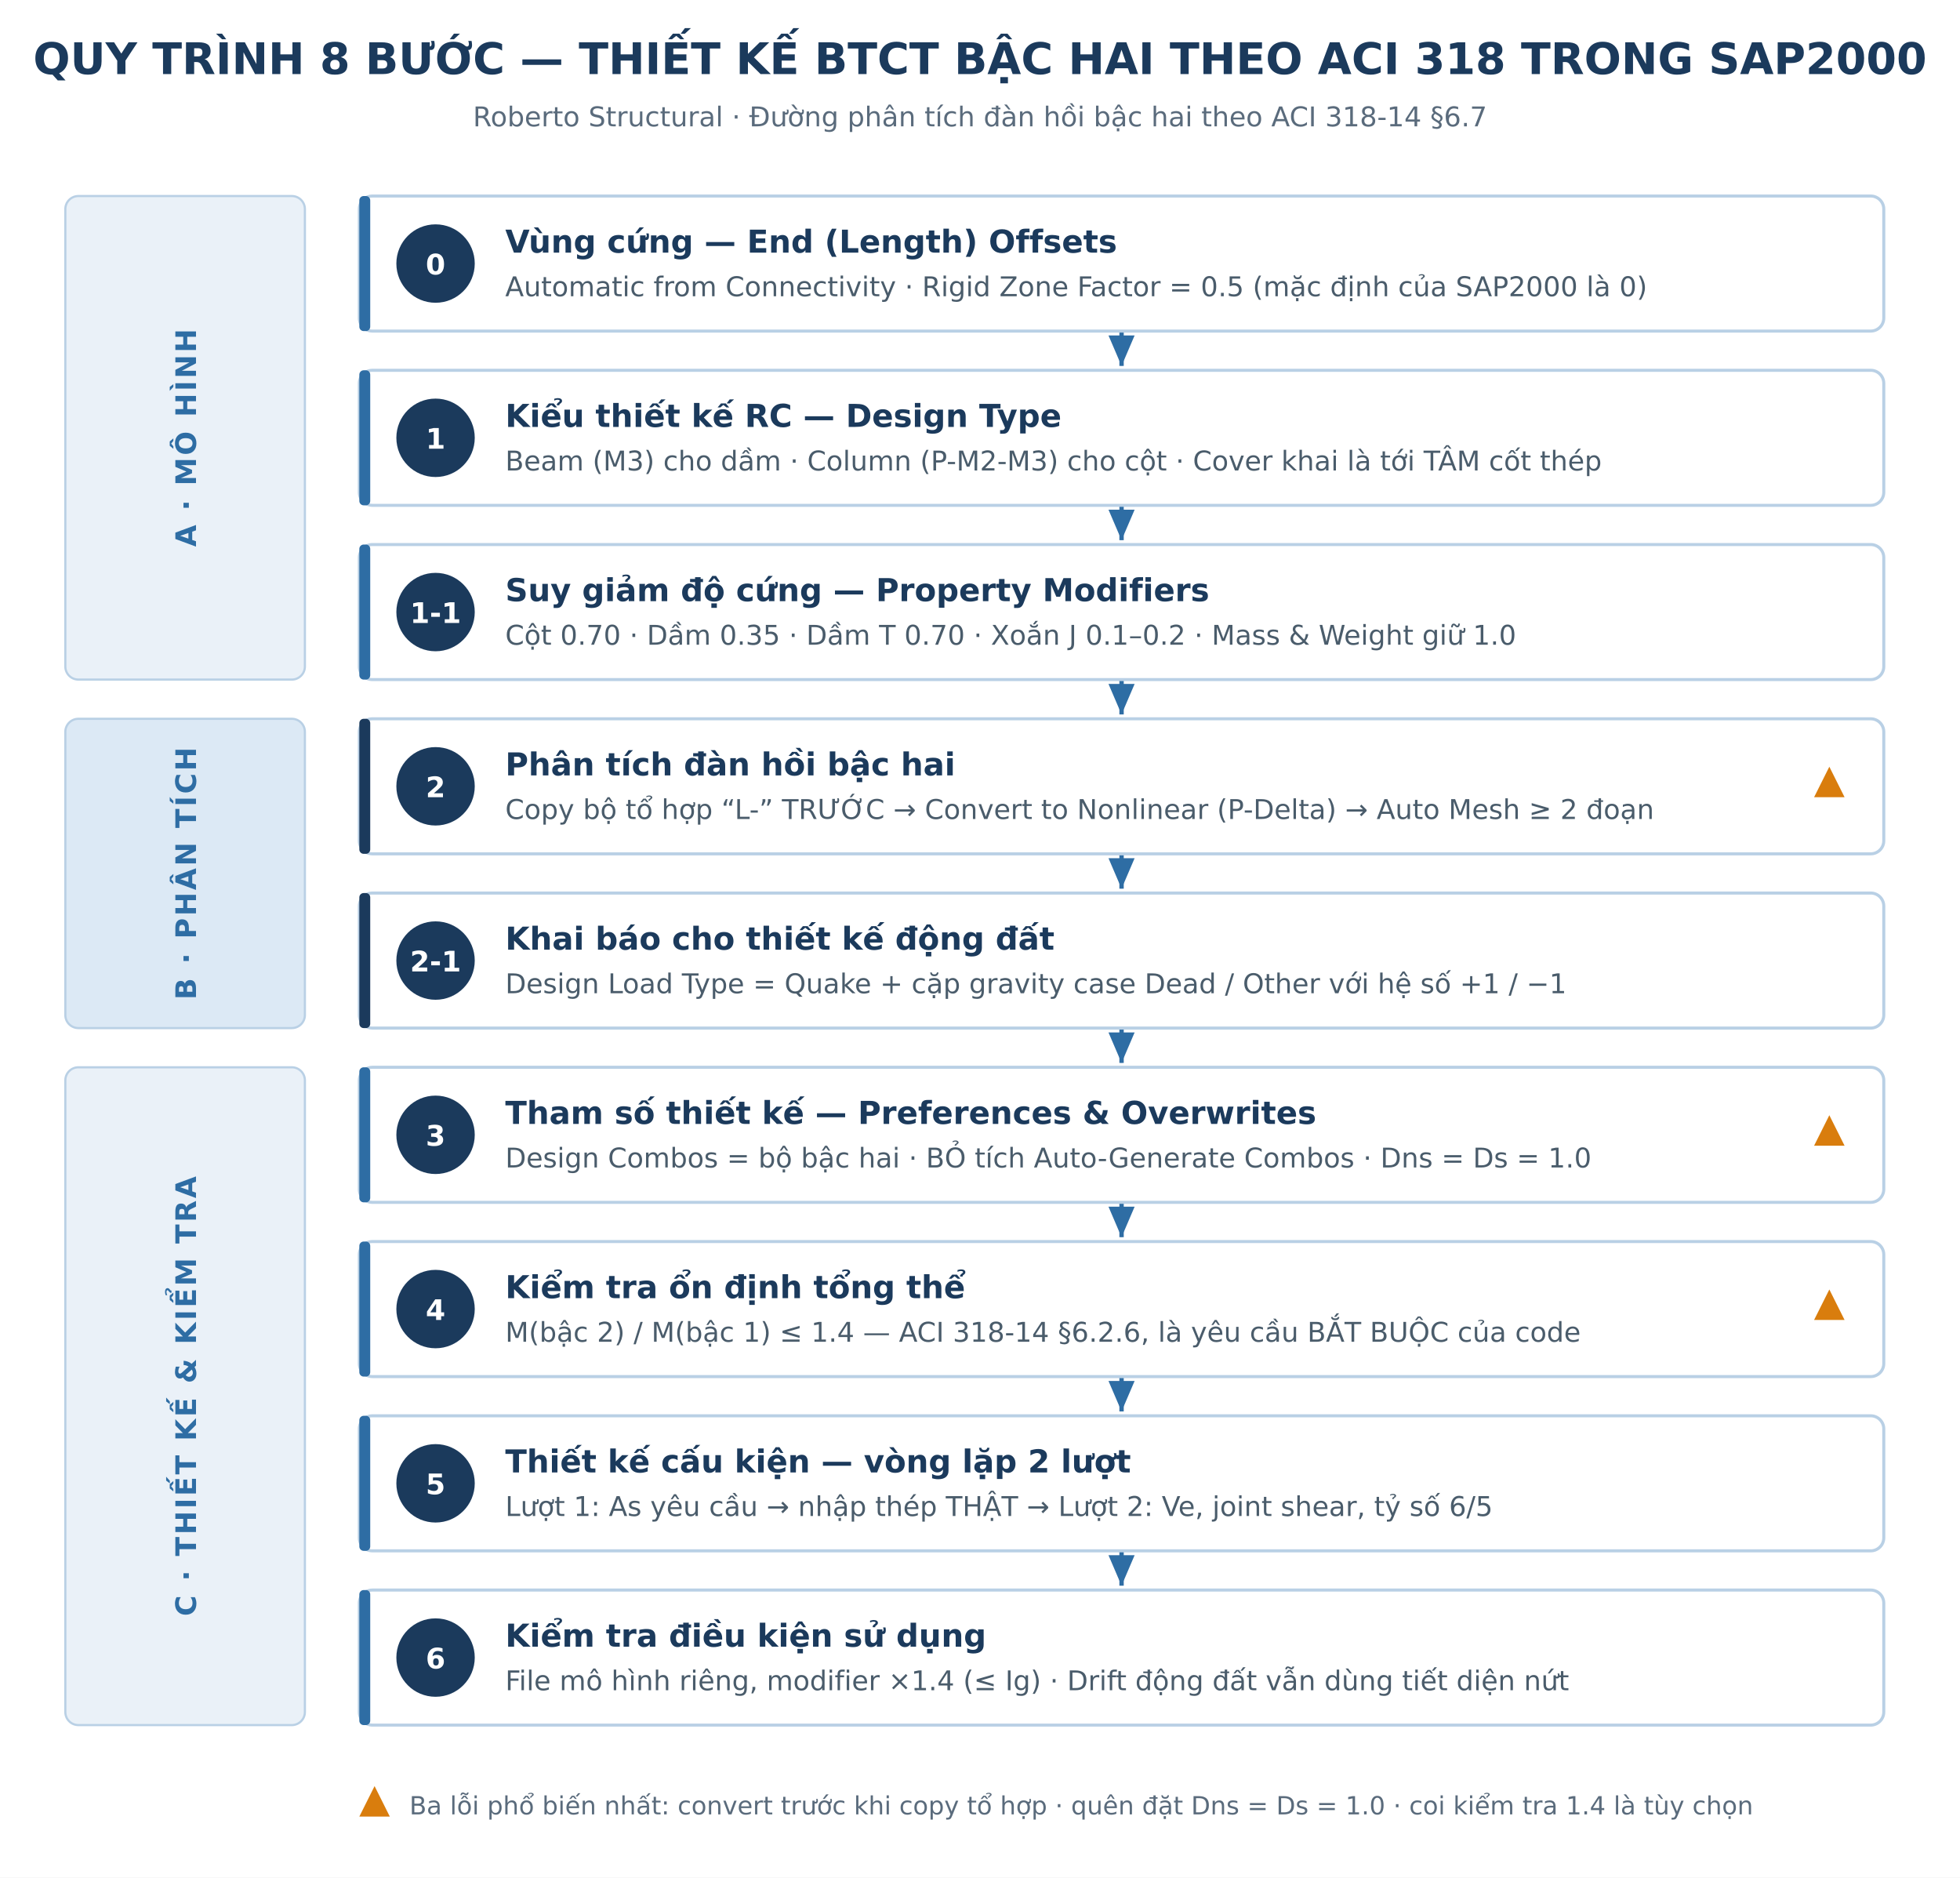
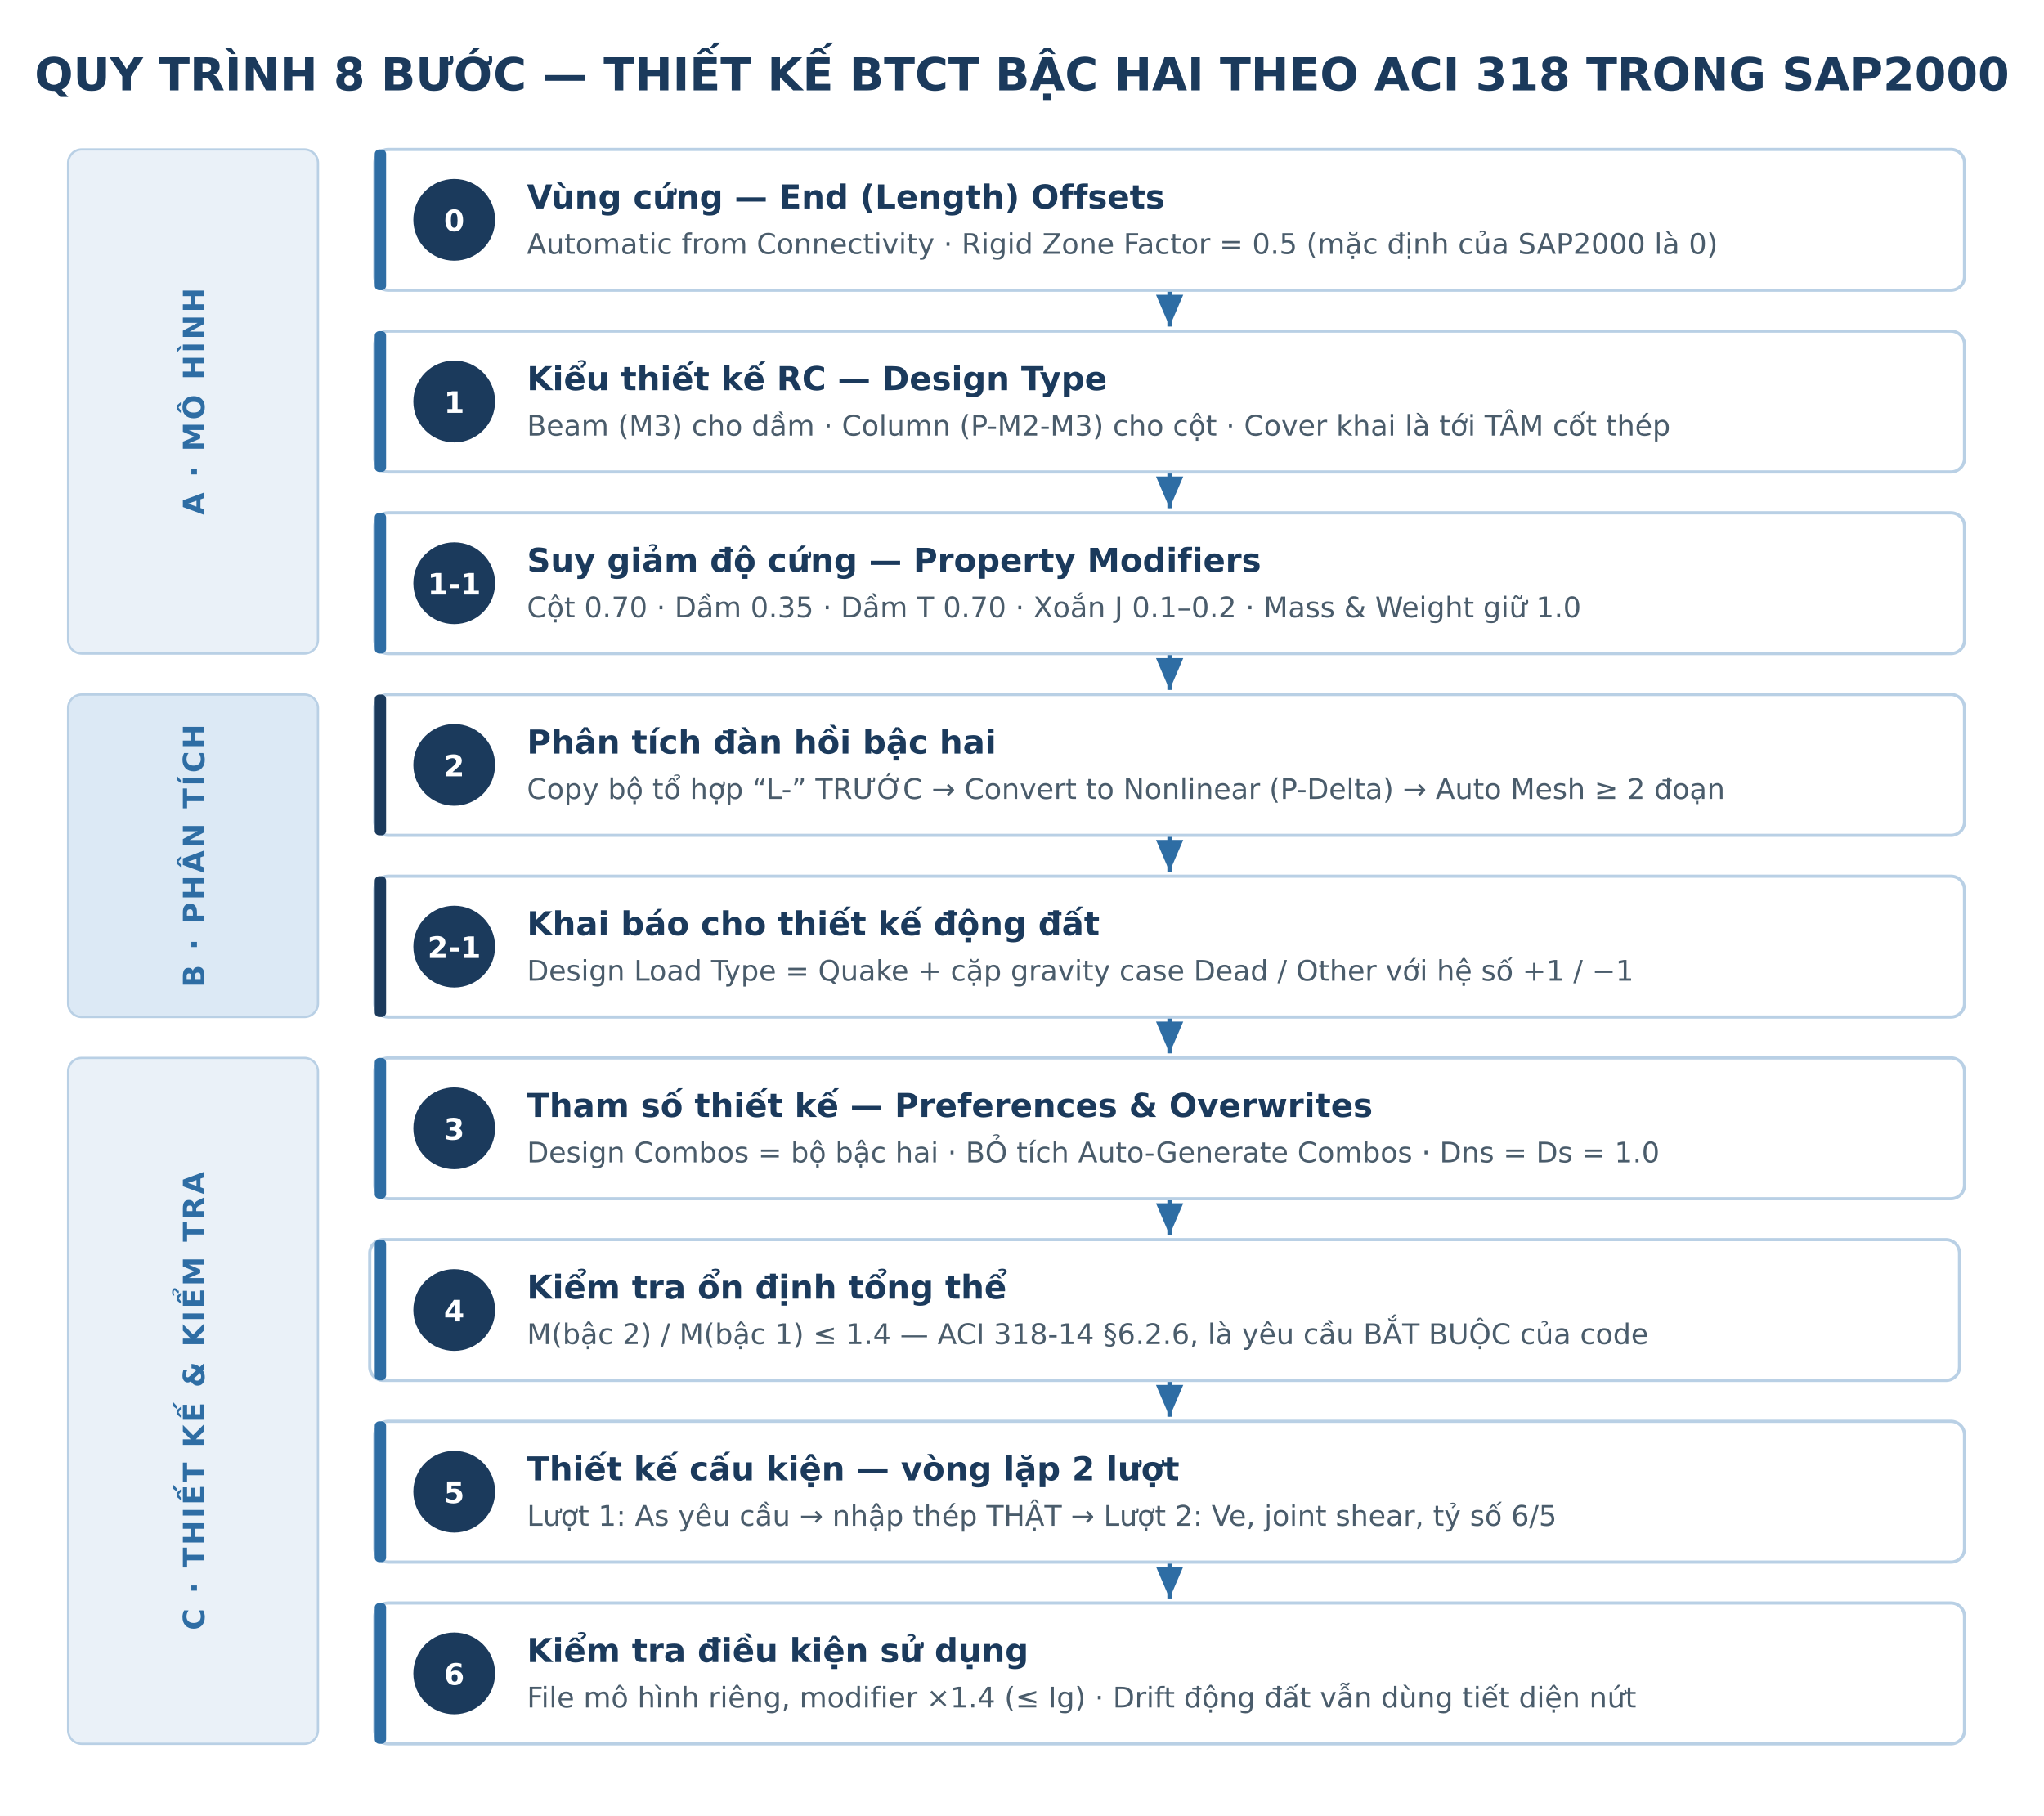
- <svg xmlns="http://www.w3.org/2000/svg" viewBox="0 0 900 862" width="900" height="862">
-   <style>
+ <svg xmlns="http://www.w3.org/2000/svg" viewBox="0 0 900 799.503" width="900" height="799.503" version="1.1" id="svg40">
+   <style id="style1">
    text { font-family: 'Segoe UI','DejaVu Sans',Arial,sans-serif; }
    .h1 { font-size:20px; font-weight:bold; fill:#1B3A5C; }
    .sub { font-size:12.5px; fill:#5A6B7C; }
    .band { font-size:13px; font-weight:bold; fill:#2E6DA4; letter-spacing:1px; }
    .bt { font-size:14.5px; font-weight:bold; fill:#1B3A5C; }
    .bd { font-size:12.5px; fill:#4A5C6B; }
    .badge { font-size:13px; font-weight:bold; fill:#FFFFFF; }
    .foot { font-size:11.5px; fill:#5A6B7C; }
  </style>
-   <defs>
+   <defs id="defs1">
    <marker id="ar" markerWidth="9" markerHeight="9" refX="7" refY="3" orient="auto">
-       <path d="M0,0 L7,3 L0,6 z" fill="#2E6DA4" />
+       <path d="M 0,0 7,3 0,6 Z" fill="#2e6da4" id="path1" />
    </marker>
  </defs>
-   <rect x="0" y="0" width="900" height="862" fill="#FFFFFF" />
-   <text class="h1" x="450" y="34" text-anchor="middle">QUY TRÌNH 8 BƯỚC — THIẾT KẾ BTCT BẬC HAI THEO ACI 318 TRONG SAP2000</text>
-   <text class="sub" x="450" y="58" text-anchor="middle">Roberto Structural · Đường phân tích đàn hồi bậc hai theo ACI 318-14 §6.7</text>
-   <rect x="30" y="90" width="110" height="222" rx="6" fill="#EAF1F8" stroke="#B9D0E5" />
-   <text class="band" transform="rotate(-90 85 201)" x="85" y="206" text-anchor="middle">A · MÔ HÌNH</text>
-   <rect x="30" y="330" width="110" height="142" rx="6" fill="#DCE9F5" stroke="#B9D0E5" />
-   <text class="band" transform="rotate(-90 85 401)" x="85" y="406" text-anchor="middle">B · PHÂN TÍCH</text>
-   <rect x="30" y="490" width="110" height="302" rx="6" fill="#EAF1F8" stroke="#B9D0E5" />
-   <text class="band" transform="rotate(-90 85 641)" x="85" y="646" text-anchor="middle">C · THIẾT KẾ &amp; KIỂM TRA</text>
-   <line x1="515" y1="152" x2="515" y2="168" stroke="#2E6DA4" stroke-width="2" marker-end="url(#ar)" />
-   <line x1="515" y1="232" x2="515" y2="248" stroke="#2E6DA4" stroke-width="2" marker-end="url(#ar)" />
-   <line x1="515" y1="312" x2="515" y2="328" stroke="#2E6DA4" stroke-width="2" marker-end="url(#ar)" />
-   <line x1="515" y1="392" x2="515" y2="408" stroke="#2E6DA4" stroke-width="2" marker-end="url(#ar)" />
-   <line x1="515" y1="472" x2="515" y2="488" stroke="#2E6DA4" stroke-width="2" marker-end="url(#ar)" />
-   <line x1="515" y1="552" x2="515" y2="568" stroke="#2E6DA4" stroke-width="2" marker-end="url(#ar)" />
-   <line x1="515" y1="632" x2="515" y2="648" stroke="#2E6DA4" stroke-width="2" marker-end="url(#ar)" />
-   <line x1="515" y1="712" x2="515" y2="728" stroke="#2E6DA4" stroke-width="2" marker-end="url(#ar)" />
-   <rect x="165" y="90" width="700" height="62" rx="6" fill="#FFFFFF" stroke="#B9D0E5" stroke-width="1.4" />
-   <rect x="165" y="90" width="5" height="62" rx="2" fill="#2E6DA4" />
-   <circle cx="200" cy="121" r="18" fill="#1B3A5C" />
-   <text class="badge" x="200" y="126" text-anchor="middle">0</text>
-   <text class="bt" x="232" y="116">Vùng cứng — End (Length) Offsets</text>
-   <text class="bd" x="232" y="136">Automatic from Connectivity · Rigid Zone Factor = 0.5 (mặc định của SAP2000 là 0)</text>
-   <rect x="165" y="170" width="700" height="62" rx="6" fill="#FFFFFF" stroke="#B9D0E5" stroke-width="1.4" />
-   <rect x="165" y="170" width="5" height="62" rx="2" fill="#2E6DA4" />
-   <circle cx="200" cy="201" r="18" fill="#1B3A5C" />
-   <text class="badge" x="200" y="206" text-anchor="middle">1</text>
-   <text class="bt" x="232" y="196">Kiểu thiết kế RC — Design Type</text>
-   <text class="bd" x="232" y="216">Beam (M3) cho dầm · Column (P-M2-M3) cho cột · Cover khai là tới TÂM cốt thép</text>
-   <rect x="165" y="250" width="700" height="62" rx="6" fill="#FFFFFF" stroke="#B9D0E5" stroke-width="1.4" />
-   <rect x="165" y="250" width="5" height="62" rx="2" fill="#2E6DA4" />
-   <circle cx="200" cy="281" r="18" fill="#1B3A5C" />
-   <text class="badge" x="200" y="286" text-anchor="middle">1-1</text>
-   <text class="bt" x="232" y="276">Suy giảm độ cứng — Property Modifiers</text>
-   <text class="bd" x="232" y="296">Cột 0.70 · Dầm 0.35 · Dầm T 0.70 · Xoắn J 0.1–0.2 · Mass &amp; Weight giữ 1.0</text>
-   <rect x="165" y="330" width="700" height="62" rx="6" fill="#FFFFFF" stroke="#B9D0E5" stroke-width="1.4" />
-   <rect x="165" y="330" width="5" height="62" rx="2" fill="#1B3A5C" />
-   <circle cx="200" cy="361" r="18" fill="#1B3A5C" />
-   <text class="badge" x="200" y="366" text-anchor="middle">2</text>
-   <text class="bt" x="232" y="356">Phân tích đàn hồi bậc hai</text>
-   <text class="bd" x="232" y="376">Copy bộ tổ hợp “L-” TRƯỚC → Convert to Nonlinear (P-Delta) → Auto Mesh ≥ 2 đoạn</text>
-   <polygon points="840,352 833,366 847,366" fill="#D97D0D" />
-   <rect x="165" y="410" width="700" height="62" rx="6" fill="#FFFFFF" stroke="#B9D0E5" stroke-width="1.4" />
-   <rect x="165" y="410" width="5" height="62" rx="2" fill="#1B3A5C" />
-   <circle cx="200" cy="441" r="18" fill="#1B3A5C" />
-   <text class="badge" x="200" y="446" text-anchor="middle">2-1</text>
-   <text class="bt" x="232" y="436">Khai báo cho thiết kế động đất</text>
-   <text class="bd" x="232" y="456">Design Load Type = Quake + cặp gravity case Dead / Other với hệ số +1 / −1</text>
-   <rect x="165" y="490" width="700" height="62" rx="6" fill="#FFFFFF" stroke="#B9D0E5" stroke-width="1.4" />
-   <rect x="165" y="490" width="5" height="62" rx="2" fill="#2E6DA4" />
-   <circle cx="200" cy="521" r="18" fill="#1B3A5C" />
-   <text class="badge" x="200" y="526" text-anchor="middle">3</text>
-   <text class="bt" x="232" y="516">Tham số thiết kế — Preferences &amp; Overwrites</text>
-   <text class="bd" x="232" y="536">Design Combos = bộ bậc hai · BỎ tích Auto-Generate Combos · Dns = Ds = 1.0</text>
-   <polygon points="840,512 833,526 847,526" fill="#D97D0D" />
-   <rect x="165" y="570" width="700" height="62" rx="6" fill="#FFFFFF" stroke="#B9D0E5" stroke-width="1.4" />
-   <rect x="165" y="570" width="5" height="62" rx="2" fill="#2E6DA4" />
-   <circle cx="200" cy="601" r="18" fill="#1B3A5C" />
-   <text class="badge" x="200" y="606" text-anchor="middle">4</text>
-   <text class="bt" x="232" y="596">Kiểm tra ổn định tổng thể</text>
-   <text class="bd" x="232" y="616">M(bậc 2) / M(bậc 1) ≤ 1.4 — ACI 318-14 §6.2.6, là yêu cầu BẮT BUỘC của code</text>
-   <polygon points="840,592 833,606 847,606" fill="#D97D0D" />
-   <rect x="165" y="650" width="700" height="62" rx="6" fill="#FFFFFF" stroke="#B9D0E5" stroke-width="1.4" />
-   <rect x="165" y="650" width="5" height="62" rx="2" fill="#2E6DA4" />
-   <circle cx="200" cy="681" r="18" fill="#1B3A5C" />
-   <text class="badge" x="200" y="686" text-anchor="middle">5</text>
-   <text class="bt" x="232" y="676">Thiết kế cấu kiện — vòng lặp 2 lượt</text>
-   <text class="bd" x="232" y="696">Lượt 1: As yêu cầu → nhập thép THẬT → Lượt 2: Ve, joint shear, tỷ số 6/5</text>
-   <rect x="165" y="730" width="700" height="62" rx="6" fill="#FFFFFF" stroke="#B9D0E5" stroke-width="1.4" />
-   <rect x="165" y="730" width="5" height="62" rx="2" fill="#2E6DA4" />
-   <circle cx="200" cy="761" r="18" fill="#1B3A5C" />
-   <text class="badge" x="200" y="766" text-anchor="middle">6</text>
-   <text class="bt" x="232" y="756">Kiểm tra điều kiện sử dụng</text>
-   <text class="bd" x="232" y="776">File mô hình riêng, modifier ×1.4 (≤ Ig) · Drift động đất vẫn dùng tiết diện nứt</text>
-   <polygon points="172,820 165,834 179,834" fill="#D97D0D" />
-   <text class="foot" x="188" y="833">Ba lỗi phổ biến nhất: convert trước khi copy tổ hợp · quên đặt Dns = Ds = 1.0 · coi kiểm tra 1.4 là tùy chọn</text>
+   <rect x="0" y="0" width="900" height="799.503" fill="#ffffff" id="rect1" style="stroke-width:0.963" />
+   <text class="h1" x="450" y="39.78" text-anchor="middle" id="text1">QUY TRÌNH 8 BƯỚC — THIẾT KẾ BTCT BẬC HAI THEO ACI 318 TRONG SAP2000</text>
+   <rect x="30" y="65.78" width="110" height="222" rx="6" fill="#eaf1f8" stroke="#b9d0e5" id="rect2" ry="6" />
+   <text class="band" transform="rotate(-90)" x="-176.78" y="90" text-anchor="middle" id="text3">A · MÔ HÌNH</text>
+   <rect x="30" y="305.78" width="110" height="142" rx="6" fill="#dce9f5" stroke="#b9d0e5" id="rect3" ry="6" />
+   <text class="band" transform="rotate(-90)" x="-376.78" y="90" text-anchor="middle" id="text4">B · PHÂN TÍCH</text>
+   <rect x="30" y="465.78" width="110" height="302" rx="6" fill="#eaf1f8" stroke="#b9d0e5" id="rect4" ry="6" />
+   <text class="band" transform="rotate(-90)" x="-616.78" y="90" text-anchor="middle" id="text5">C · THIẾT KẾ &amp; KIỂM TRA</text>
+   <line x1="515" y1="127.78" x2="515" y2="143.78" stroke="#2e6da4" stroke-width="2" marker-end="url(#ar)" id="line5" />
+   <line x1="515" y1="207.78" x2="515" y2="223.78" stroke="#2e6da4" stroke-width="2" marker-end="url(#ar)" id="line6" />
+   <line x1="515" y1="287.78" x2="515" y2="303.78" stroke="#2e6da4" stroke-width="2" marker-end="url(#ar)" id="line7" />
+   <line x1="515" y1="367.78" x2="515" y2="383.78" stroke="#2e6da4" stroke-width="2" marker-end="url(#ar)" id="line8" />
+   <line x1="515" y1="447.78" x2="515" y2="463.78" stroke="#2e6da4" stroke-width="2" marker-end="url(#ar)" id="line9" />
+   <line x1="515" y1="527.78" x2="515" y2="543.78" stroke="#2e6da4" stroke-width="2" marker-end="url(#ar)" id="line10" />
+   <line x1="515" y1="607.78" x2="515" y2="623.78" stroke="#2e6da4" stroke-width="2" marker-end="url(#ar)" id="line11" />
+   <line x1="515" y1="687.78" x2="515" y2="703.78" stroke="#2e6da4" stroke-width="2" marker-end="url(#ar)" id="line12" />
+   <rect x="165" y="65.78" width="700" height="62" rx="6" fill="#ffffff" stroke="#b9d0e5" stroke-width="1.4" id="rect12" ry="6" />
+   <rect x="165" y="65.78" width="5" height="62" rx="2" fill="#2e6da4" id="rect13" ry="2" />
+   <circle cx="200" cy="96.78" r="18" fill="#1b3a5c" id="circle13" />
+   <text class="badge" x="200" y="101.78" text-anchor="middle" id="text13">0</text>
+   <text class="bt" x="232" y="91.78" id="text14">Vùng cứng — End (Length) Offsets</text>
+   <text class="bd" x="232" y="111.78" id="text15">Automatic from Connectivity · Rigid Zone Factor = 0.5 (mặc định của SAP2000 là 0)</text>
+   <rect x="165" y="145.78" width="700" height="62" rx="6" fill="#ffffff" stroke="#b9d0e5" stroke-width="1.4" id="rect15" ry="6" />
+   <rect x="165" y="145.78" width="5" height="62" rx="2" fill="#2e6da4" id="rect16" ry="2" />
+   <circle cx="200" cy="176.78" r="18" fill="#1b3a5c" id="circle16" />
+   <text class="badge" x="200" y="181.78" text-anchor="middle" id="text16">1</text>
+   <text class="bt" x="232" y="171.78" id="text17">Kiểu thiết kế RC — Design Type</text>
+   <text class="bd" x="232" y="191.78" id="text18">Beam (M3) cho dầm · Column (P-M2-M3) cho cột · Cover khai là tới TÂM cốt thép</text>
+   <rect x="165" y="225.78" width="700" height="62" rx="6" fill="#ffffff" stroke="#b9d0e5" stroke-width="1.4" id="rect18" ry="6" />
+   <rect x="165" y="225.78" width="5" height="62" rx="2" fill="#2e6da4" id="rect19" ry="2" />
+   <circle cx="200" cy="256.78" r="18" fill="#1b3a5c" id="circle19" />
+   <text class="badge" x="200" y="261.78" text-anchor="middle" id="text19">1-1</text>
+   <text class="bt" x="232" y="251.78" id="text20">Suy giảm độ cứng — Property Modifiers</text>
+   <text class="bd" x="232" y="271.78" id="text21">Cột 0.70 · Dầm 0.35 · Dầm T 0.70 · Xoắn J 0.1–0.2 · Mass &amp; Weight giữ 1.0</text>
+   <rect x="165" y="305.78" width="700" height="62" rx="6" fill="#ffffff" stroke="#b9d0e5" stroke-width="1.4" id="rect21" ry="6" />
+   <rect x="165" y="305.78" width="5" height="62" rx="2" fill="#1b3a5c" id="rect22" ry="2" />
+   <circle cx="200" cy="336.78" r="18" fill="#1b3a5c" id="circle22" />
+   <text class="badge" x="200" y="341.78" text-anchor="middle" id="text22">2</text>
+   <text class="bt" x="232" y="331.78" id="text23">Phân tích đàn hồi bậc hai</text>
+   <text class="bd" x="232" y="351.78" id="text24">Copy bộ tổ hợp “L-” TRƯỚC → Convert to Nonlinear (P-Delta) → Auto Mesh ≥ 2 đoạn</text>
+   <rect x="165" y="385.78" width="700" height="62" rx="6" fill="#ffffff" stroke="#b9d0e5" stroke-width="1.4" id="rect24" ry="6" />
+   <rect x="165" y="385.78" width="5" height="62" rx="2" fill="#1b3a5c" id="rect25" ry="2" />
+   <circle cx="200" cy="416.78" r="18" fill="#1b3a5c" id="circle25" />
+   <text class="badge" x="200" y="421.78" text-anchor="middle" id="text25">2-1</text>
+   <text class="bt" x="232" y="411.78" id="text26">Khai báo cho thiết kế động đất</text>
+   <text class="bd" x="232" y="431.78" id="text27">Design Load Type = Quake + cặp gravity case Dead / Other với hệ số +1 / −1</text>
+   <rect x="165" y="465.78" width="700" height="62" rx="6" fill="#ffffff" stroke="#b9d0e5" stroke-width="1.4" id="rect27" ry="6" />
+   <rect x="165" y="465.78" width="5" height="62" rx="2" fill="#2e6da4" id="rect28" ry="2" />
+   <circle cx="200" cy="496.78" r="18" fill="#1b3a5c" id="circle28" />
+   <text class="badge" x="200" y="501.78" text-anchor="middle" id="text28">3</text>
+   <text class="bt" x="232" y="491.78" id="text29">Tham số thiết kế — Preferences &amp; Overwrites</text>
+   <text class="bd" x="232" y="511.78" id="text30">Design Combos = bộ bậc hai · BỎ tích Auto-Generate Combos · Dns = Ds = 1.0</text>
+   <rect x="162.798" y="545.78" width="700" height="62" rx="6" fill="#ffffff" stroke="#b9d0e5" stroke-width="1.4" id="rect30" ry="6" />
+   <rect x="165" y="545.78" width="5" height="62" rx="2" fill="#2e6da4" id="rect31" ry="2" />
+   <circle cx="200" cy="576.78" r="18" fill="#1b3a5c" id="circle31" />
+   <text class="badge" x="200" y="581.78" text-anchor="middle" id="text31">4</text>
+   <text class="bt" x="232" y="571.78" id="text32">Kiểm tra ổn định tổng thể</text>
+   <text class="bd" x="232" y="591.78" id="text33">M(bậc 2) / M(bậc 1) ≤ 1.4 — ACI 318-14 §6.2.6, là yêu cầu BẮT BUỘC của code</text>
+   <rect x="165" y="625.78" width="700" height="62" rx="6" fill="#ffffff" stroke="#b9d0e5" stroke-width="1.4" id="rect33" ry="6" />
+   <rect x="165" y="625.78" width="5" height="62" rx="2" fill="#2e6da4" id="rect34" ry="2" />
+   <circle cx="200" cy="656.78" r="18" fill="#1b3a5c" id="circle34" />
+   <text class="badge" x="200" y="661.78" text-anchor="middle" id="text34">5</text>
+   <text class="bt" x="232" y="651.78" id="text35">Thiết kế cấu kiện — vòng lặp 2 lượt</text>
+   <text class="bd" x="232" y="671.78" id="text36">Lượt 1: As yêu cầu → nhập thép THẬT → Lượt 2: Ve, joint shear, tỷ số 6/5</text>
+   <rect x="165" y="705.78" width="700" height="62" rx="6" fill="#ffffff" stroke="#b9d0e5" stroke-width="1.4" id="rect36" ry="6" />
+   <rect x="165" y="705.78" width="5" height="62" rx="2" fill="#2e6da4" id="rect37" ry="2" />
+   <circle cx="200" cy="736.78" r="18" fill="#1b3a5c" id="circle37" />
+   <text class="badge" x="200" y="741.78" text-anchor="middle" id="text37">6</text>
+   <text class="bt" x="232" y="731.78" id="text38">Kiểm tra điều kiện sử dụng</text>
+   <text class="bd" x="232" y="751.78" id="text39">File mô hình riêng, modifier ×1.4 (≤ Ig) · Drift động đất vẫn dùng tiết diện nứt</text>
</svg>
